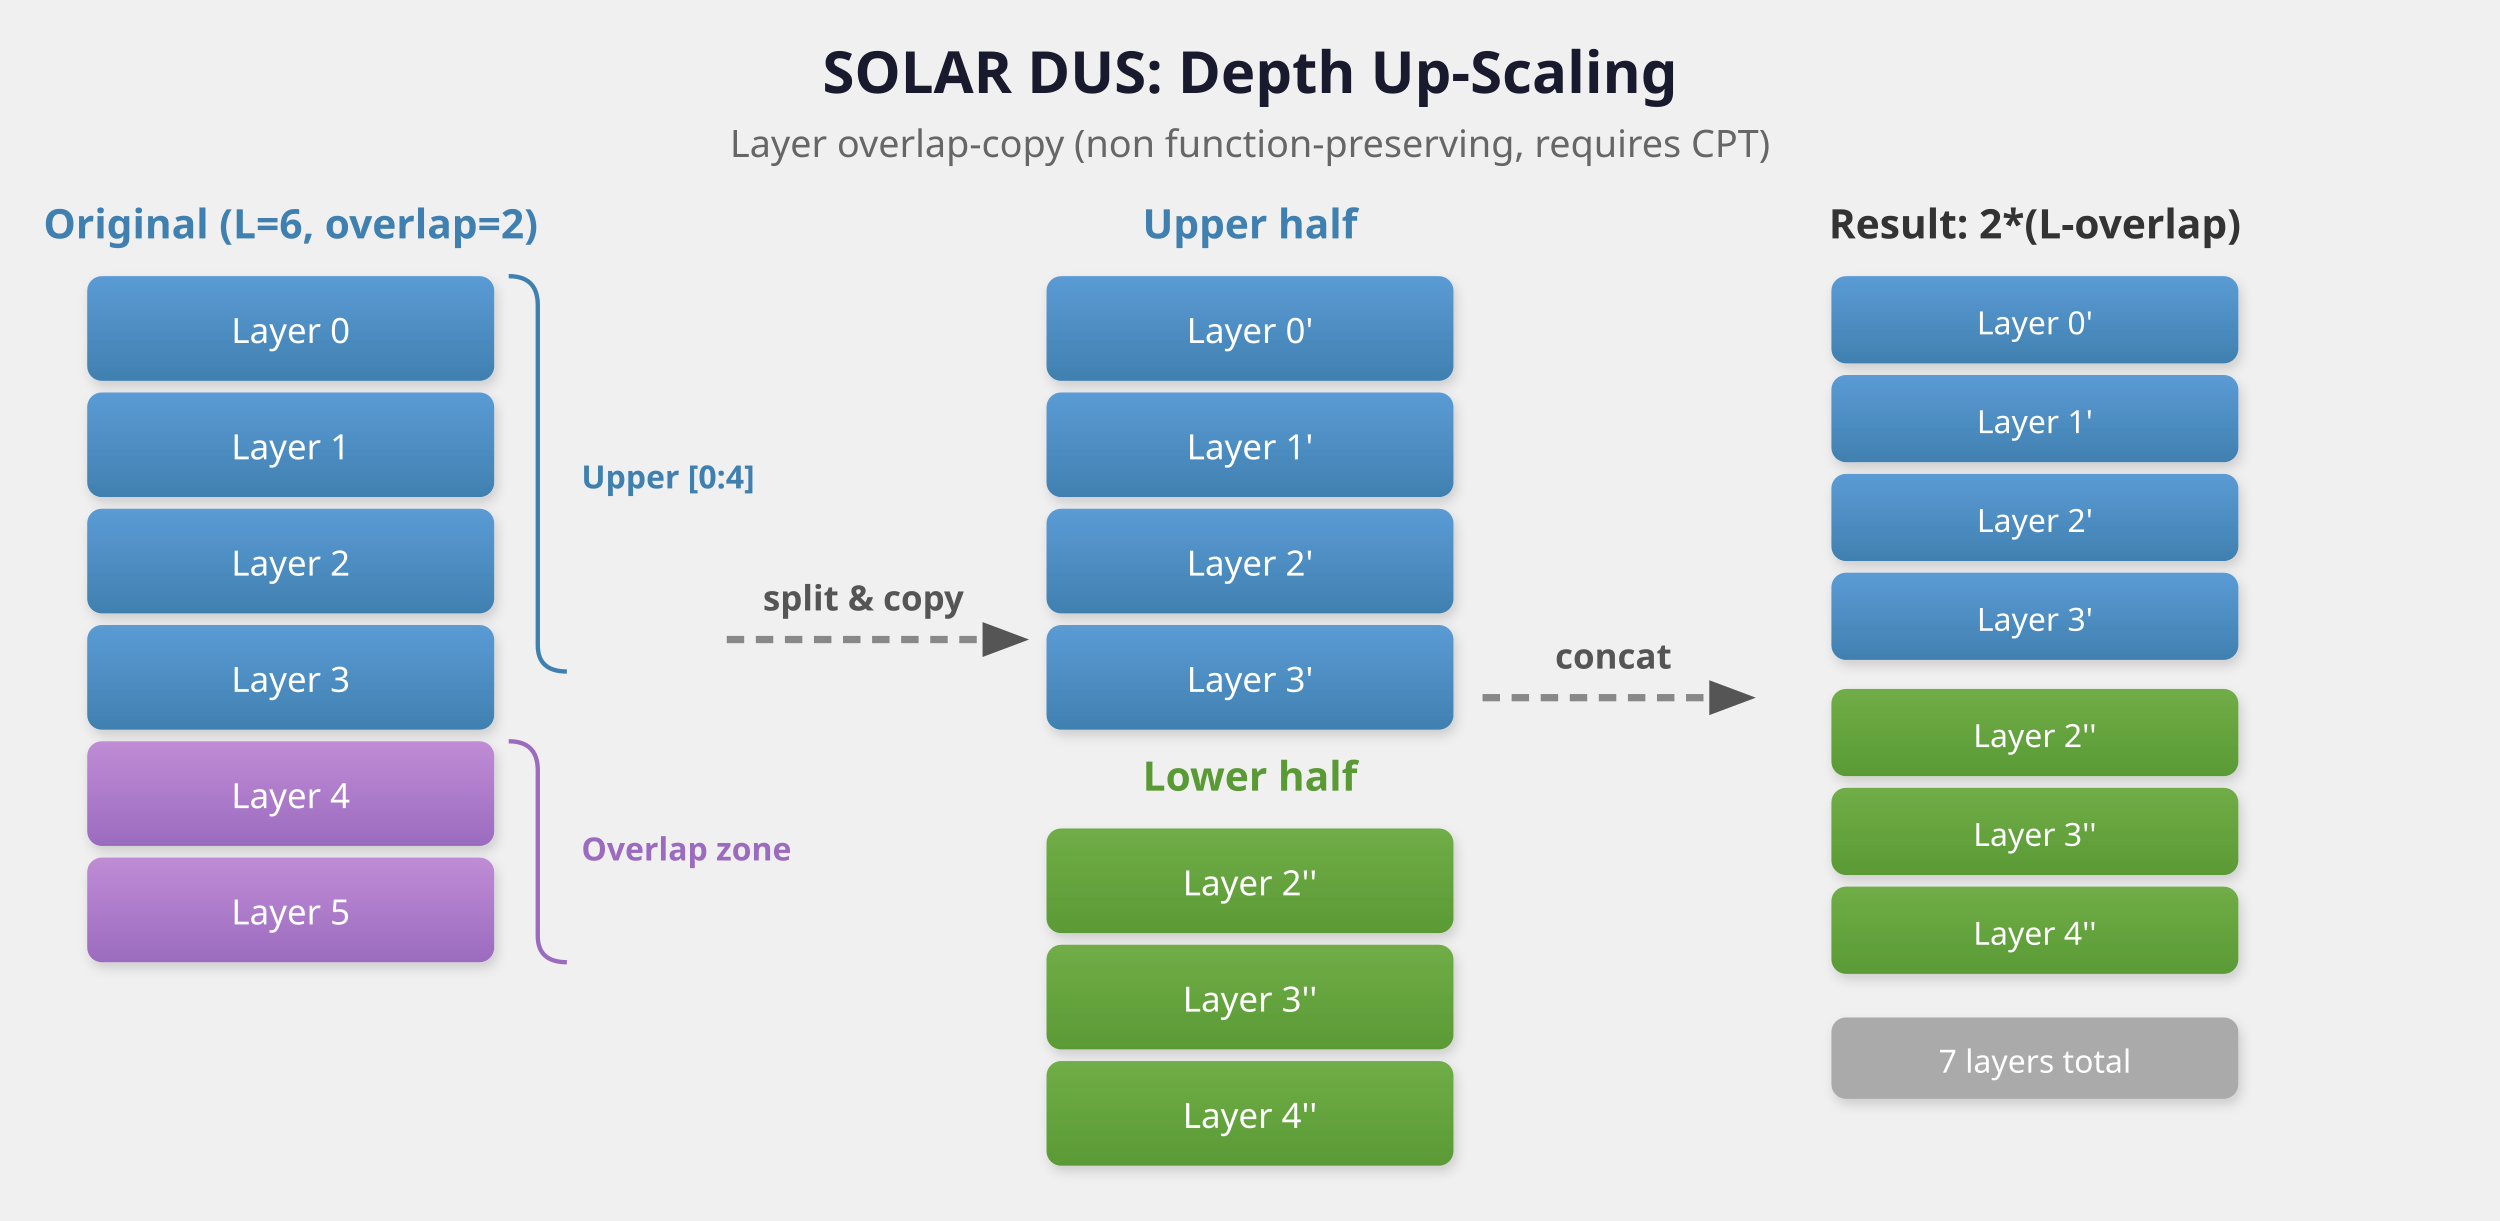
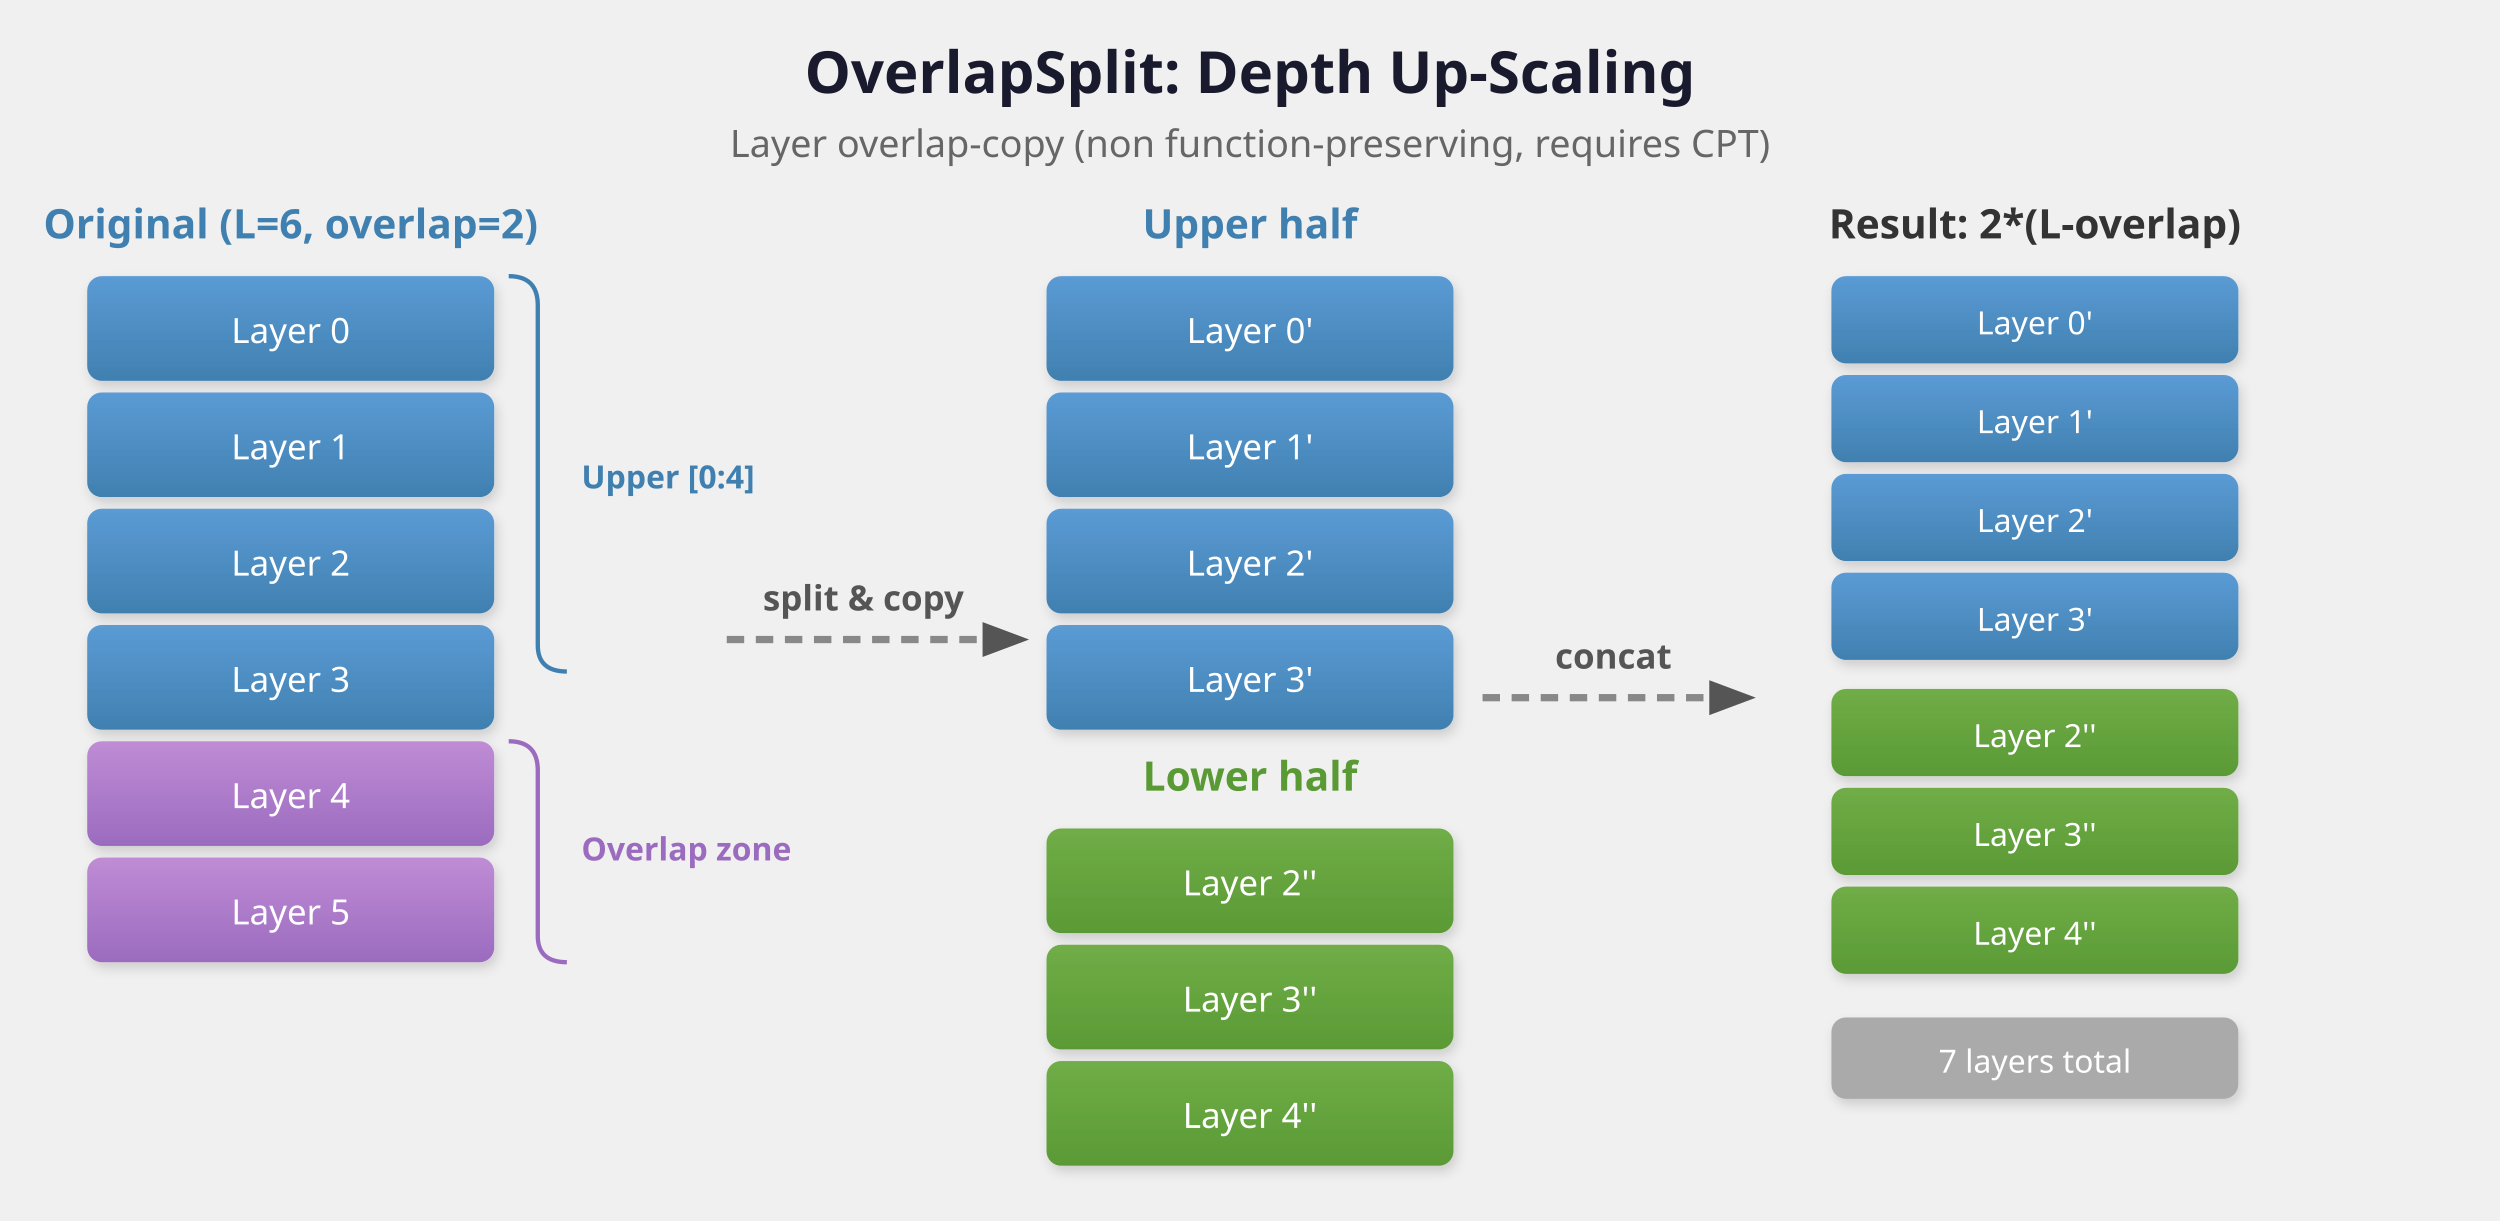
<svg xmlns="http://www.w3.org/2000/svg" viewBox="0 0 860 420" font-family="'Segoe UI',system-ui,sans-serif">
  <defs>
    <linearGradient id="uG" x1="0" y1="0" x2="0" y2="1">
      <stop offset="0%" stop-color="#5B9BD5" />
      <stop offset="100%" stop-color="#4080B0" />
    </linearGradient>
    <linearGradient id="lG" x1="0" y1="0" x2="0" y2="1">
      <stop offset="0%" stop-color="#70AD47" />
      <stop offset="100%" stop-color="#5A9A35" />
    </linearGradient>
    <linearGradient id="oG" x1="0" y1="0" x2="0" y2="1">
      <stop offset="0%" stop-color="#BF8CD5" />
      <stop offset="100%" stop-color="#9B6BBF" />
    </linearGradient>
    <filter id="sh">
      <feDropShadow dx="1" dy="2" stdDeviation="2" flood-opacity="0.15" />
    </filter>
  </defs>
-   <text x="430" y="32" text-anchor="middle" font-size="20" font-weight="700" fill="#1a1a2e">SOLAR DUS: Depth Up-Scaling</text>
+   <text x="430" y="32" text-anchor="middle" font-size="20" font-weight="700" fill="#1a1a2e">OverlapSplit: Depth Up-Scaling</text>
  <text x="430" y="54" text-anchor="middle" font-size="13" fill="#666">Layer overlap-copy (non function-preserving, requires CPT)</text>
  <text x="100" y="82" text-anchor="middle" font-size="14" font-weight="600" fill="#4080B0">Original (L=6, overlap=2)</text>
  <g filter="url(#sh)">
    <rect x="30" y="95" width="140" height="36" rx="5" fill="url(#uG)" />
    <text x="100" y="118" text-anchor="middle" font-size="12" fill="#fff">Layer 0</text>
    <rect x="30" y="135" width="140" height="36" rx="5" fill="url(#uG)" />
    <text x="100" y="158" text-anchor="middle" font-size="12" fill="#fff">Layer 1</text>
    <rect x="30" y="175" width="140" height="36" rx="5" fill="url(#uG)" />
    <text x="100" y="198" text-anchor="middle" font-size="12" fill="#fff">Layer 2</text>
    <rect x="30" y="215" width="140" height="36" rx="5" fill="url(#uG)" />
    <text x="100" y="238" text-anchor="middle" font-size="12" fill="#fff">Layer 3</text>
    <rect x="30" y="255" width="140" height="36" rx="5" fill="url(#oG)" />
    <text x="100" y="278" text-anchor="middle" font-size="12" fill="#fff">Layer 4</text>
    <rect x="30" y="295" width="140" height="36" rx="5" fill="url(#oG)" />
    <text x="100" y="318" text-anchor="middle" font-size="12" fill="#fff">Layer 5</text>
  </g>
  <path d="M175,95 Q185,95 185,105 L185,222 Q185,231 195,231" fill="none" stroke="#4080B0" stroke-width="1.5" />
  <text x="200" y="168" font-size="11" fill="#4080B0" font-weight="600">Upper [0:4]</text>
  <path d="M175,255 Q185,255 185,265 L185,322 Q185,331 195,331" fill="none" stroke="#9B6BBF" stroke-width="1.5" />
  <text x="200" y="296" font-size="11" fill="#9B6BBF" font-weight="600">Overlap zone</text>
  <line x1="250" y1="220" x2="340" y2="220" stroke="#888" stroke-width="2.5" stroke-dasharray="6,4" />
  <polygon points="338,214 354,220 338,226" fill="#555" />
  <text x="297" y="210" text-anchor="middle" font-size="12" fill="#555" font-weight="600">split &amp; copy</text>
  <text x="430" y="82" text-anchor="middle" font-size="14" font-weight="600" fill="#4080B0">Upper half</text>
  <g filter="url(#sh)">
    <rect x="360" y="95" width="140" height="36" rx="5" fill="url(#uG)" />
    <text x="430" y="118" text-anchor="middle" font-size="12" fill="#fff">Layer 0'</text>
    <rect x="360" y="135" width="140" height="36" rx="5" fill="url(#uG)" />
    <text x="430" y="158" text-anchor="middle" font-size="12" fill="#fff">Layer 1'</text>
    <rect x="360" y="175" width="140" height="36" rx="5" fill="url(#uG)" />
    <text x="430" y="198" text-anchor="middle" font-size="12" fill="#fff">Layer 2'</text>
    <rect x="360" y="215" width="140" height="36" rx="5" fill="url(#uG)" />
    <text x="430" y="238" text-anchor="middle" font-size="12" fill="#fff">Layer 3'</text>
  </g>
  <text x="430" y="272" text-anchor="middle" font-size="14" font-weight="600" fill="#5A9A35">Lower half</text>
  <g filter="url(#sh)">
    <rect x="360" y="285" width="140" height="36" rx="5" fill="url(#lG)" />
    <text x="430" y="308" text-anchor="middle" font-size="12" fill="#fff">Layer 2''</text>
    <rect x="360" y="325" width="140" height="36" rx="5" fill="url(#lG)" />
    <text x="430" y="348" text-anchor="middle" font-size="12" fill="#fff">Layer 3''</text>
    <rect x="360" y="365" width="140" height="36" rx="5" fill="url(#lG)" />
    <text x="430" y="388" text-anchor="middle" font-size="12" fill="#fff">Layer 4''</text>
  </g>
  <line x1="510" y1="240" x2="590" y2="240" stroke="#888" stroke-width="2.5" stroke-dasharray="6,4" />
  <polygon points="588,234 604,240 588,246" fill="#555" />
  <text x="555" y="230" text-anchor="middle" font-size="12" fill="#555" font-weight="600">concat</text>
  <text x="700" y="82" text-anchor="middle" font-size="14" font-weight="600" fill="#333">Result: 2*(L-overlap)</text>
  <g filter="url(#sh)">
    <rect x="630" y="95" width="140" height="30" rx="5" fill="url(#uG)" />
    <text x="700" y="115" text-anchor="middle" font-size="11" fill="#fff">Layer 0'</text>
    <rect x="630" y="129" width="140" height="30" rx="5" fill="url(#uG)" />
    <text x="700" y="149" text-anchor="middle" font-size="11" fill="#fff">Layer 1'</text>
    <rect x="630" y="163" width="140" height="30" rx="5" fill="url(#uG)" />
    <text x="700" y="183" text-anchor="middle" font-size="11" fill="#fff">Layer 2'</text>
    <rect x="630" y="197" width="140" height="30" rx="5" fill="url(#uG)" />
    <text x="700" y="217" text-anchor="middle" font-size="11" fill="#fff">Layer 3'</text>
    <rect x="630" y="237" width="140" height="30" rx="5" fill="url(#lG)" />
    <text x="700" y="257" text-anchor="middle" font-size="11" fill="#fff">Layer 2''</text>
    <rect x="630" y="271" width="140" height="30" rx="5" fill="url(#lG)" />
    <text x="700" y="291" text-anchor="middle" font-size="11" fill="#fff">Layer 3''</text>
    <rect x="630" y="305" width="140" height="30" rx="5" fill="url(#lG)" />
    <text x="700" y="325" text-anchor="middle" font-size="11" fill="#fff">Layer 4''</text>
    <rect x="630" y="350" width="140" height="28" rx="5" fill="#aaa" />
    <text x="700" y="369" text-anchor="middle" font-size="11" fill="#fff">7 layers total</text>
  </g>
</svg>
